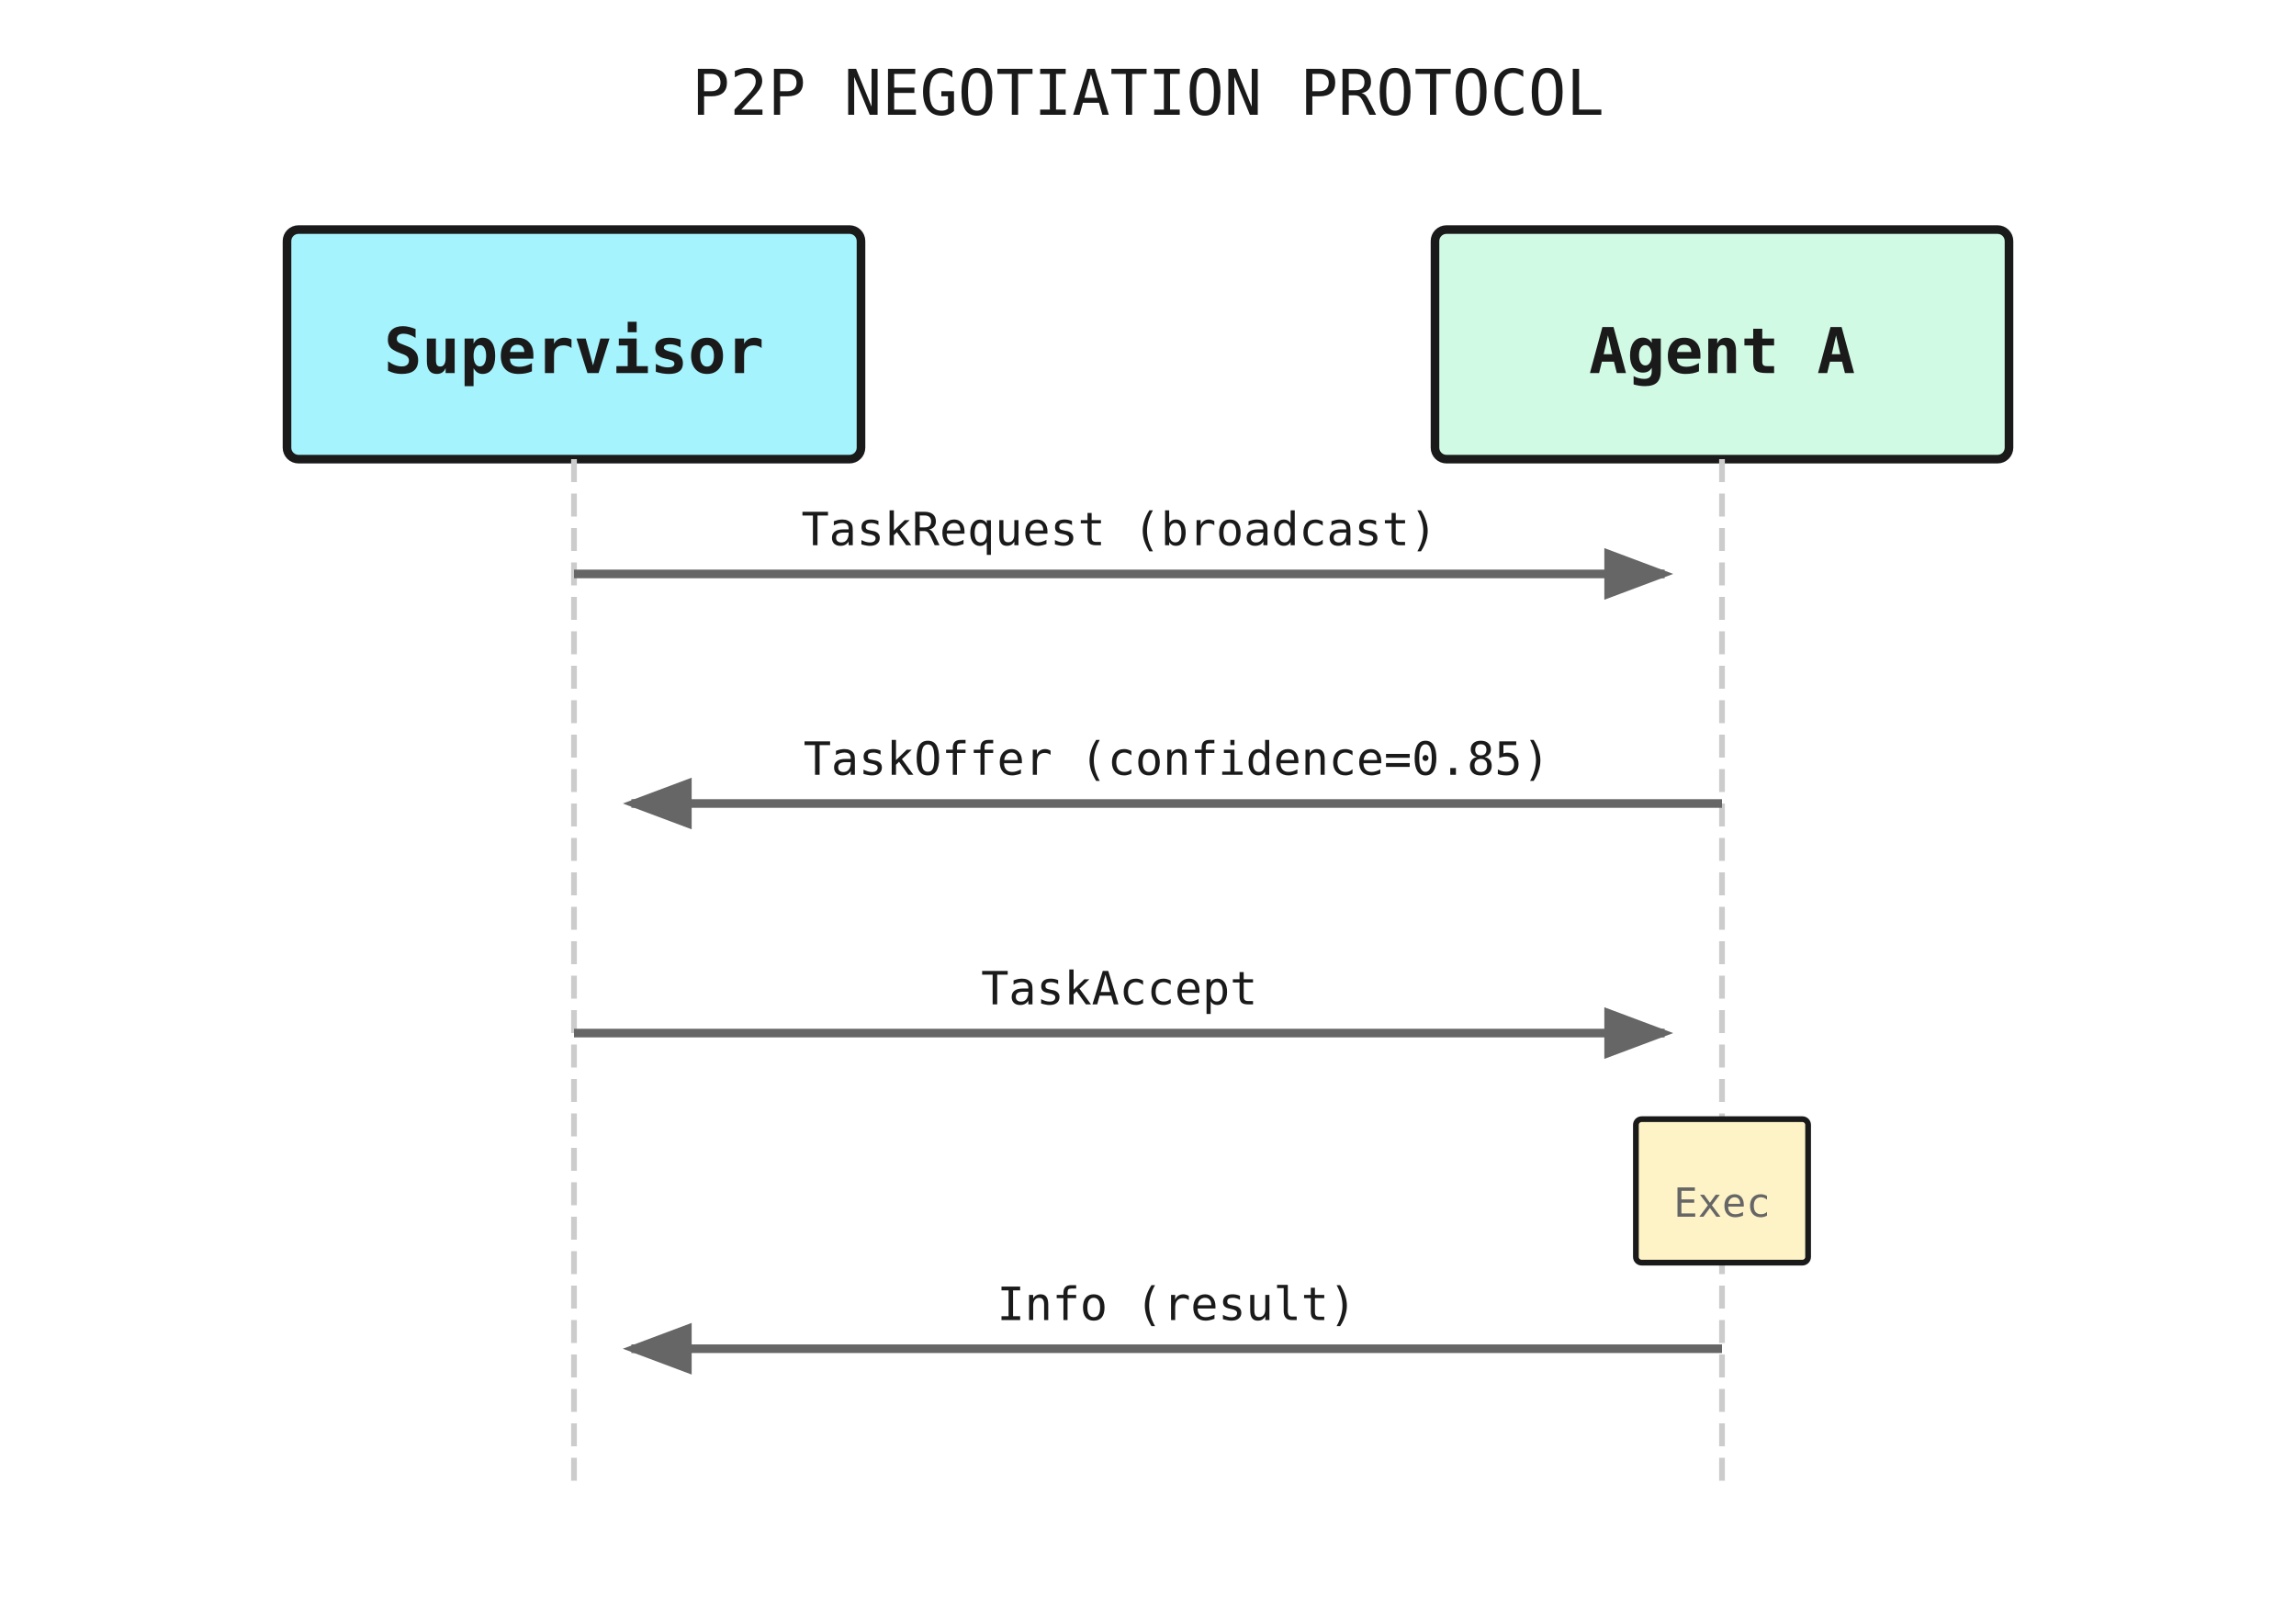
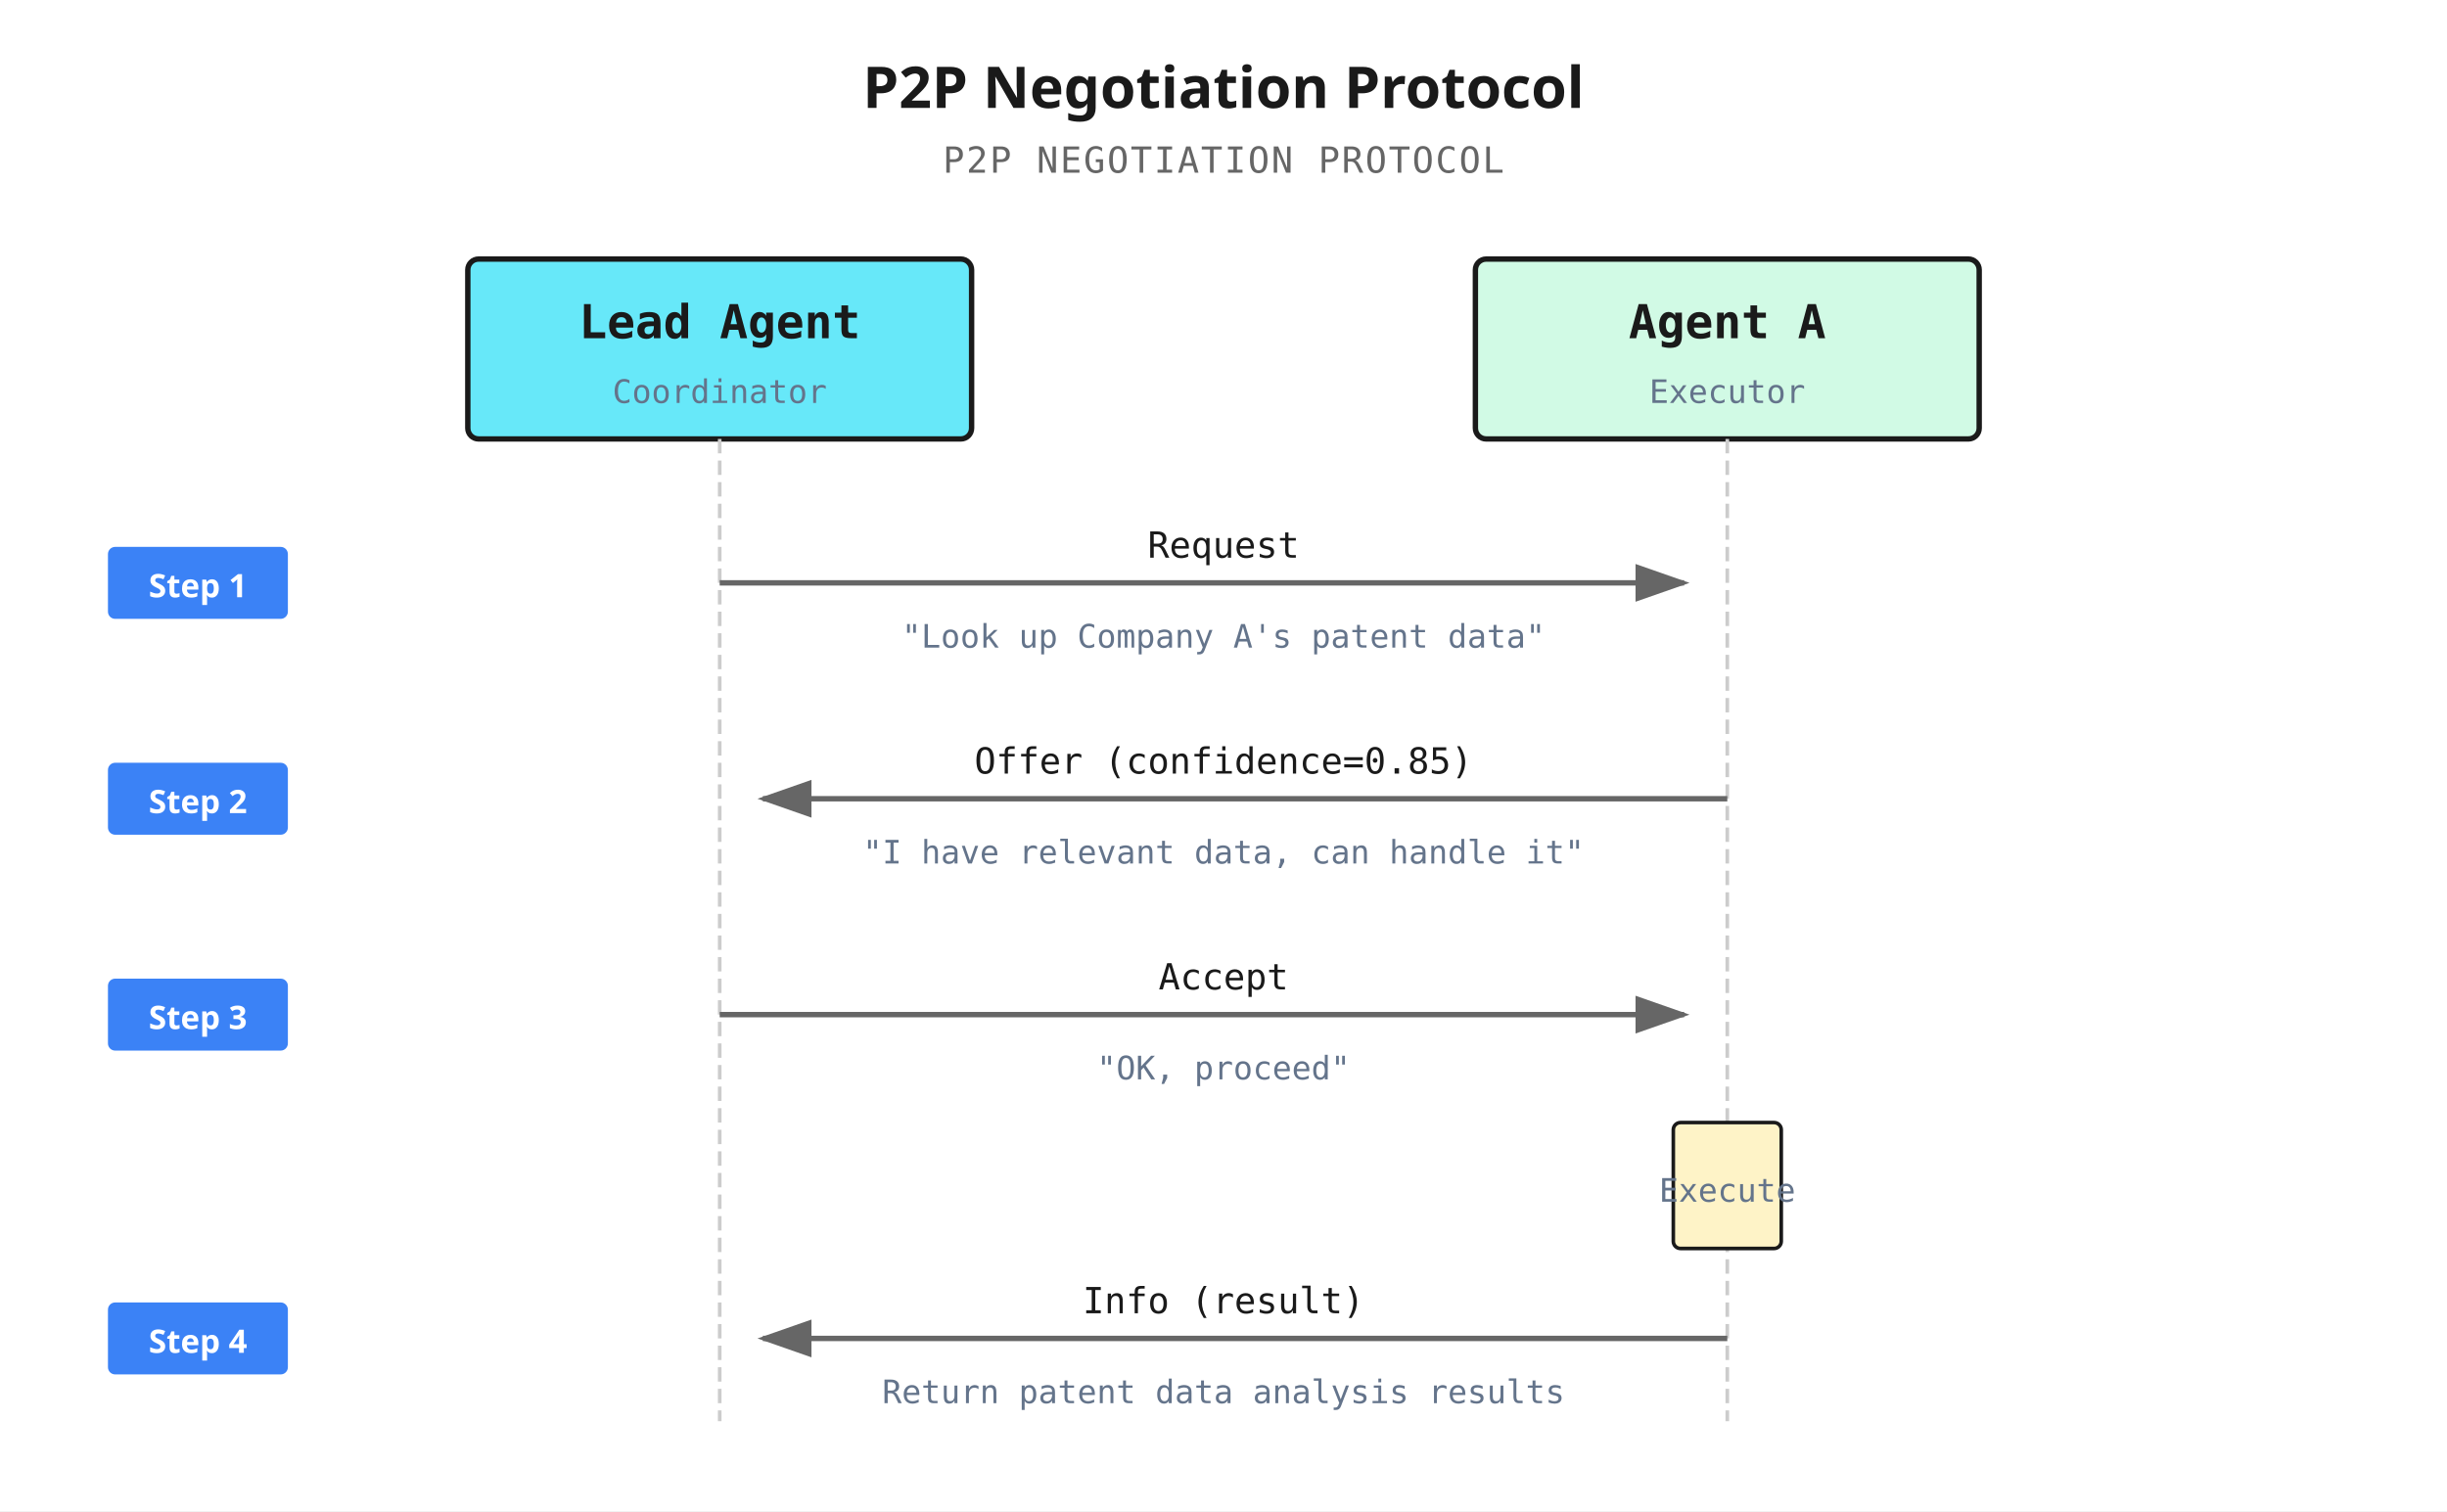
- <svg xmlns="http://www.w3.org/2000/svg" viewBox="0 0 400 280">
+ <svg xmlns="http://www.w3.org/2000/svg" viewBox="0 0 680 420">
  <defs>
    <style>
-       .label { font: 500 9px 'SF Mono', 'Menlo', 'Monaco', monospace; fill: #666; text-anchor: middle; }
-       .box-text { font: 600 11px 'SF Mono', 'Menlo', 'Monaco', monospace; fill: #1a1a1a; text-anchor: middle; }
-       .msg-text { font: 400 8px 'SF Mono', 'Menlo', 'Monaco', monospace; fill: #1a1a1a; }
+       .title { font: 700 16px 'SF Mono', 'PingFang SC', sans-serif; fill: #1a1a1a; text-anchor: middle; }
+       .label { font: 500 10px 'SF Mono', 'Menlo', 'Monaco', monospace; fill: #666; text-anchor: middle; letter-spacing: 0.5px; }
+       .box-text { font: 600 13px 'SF Mono', 'PingFang SC', monospace; fill: #1a1a1a; text-anchor: middle; }
+       .sublabel { font: 500 9px 'SF Mono', 'PingFang SC', monospace; fill: #64748b; text-anchor: middle; }
+       .msg-text { font: 500 10px 'SF Mono', 'PingFang SC', monospace; fill: #1a1a1a; text-anchor: middle; }
    </style>
-     <marker id="arrow-p2p" markerWidth="8" markerHeight="6" refX="7" refY="3" orient="auto">
-       <polygon points="0 0, 8 3, 0 6" fill="#666" />
+     <marker id="arrow" markerWidth="10" markerHeight="7" refX="9" refY="3.5" orient="auto">
+       <polygon points="0 0, 10 3.5, 0 7" fill="#666" />
    </marker>
  </defs>
-   <rect width="400" height="280" fill="#fff" />
-   <text x="200" y="20" class="label" style="font-size: 11px; fill: #1a1a1a;">P2P NEGOTIATION PROTOCOL</text>
-   <rect x="50" y="40" width="100" height="40" fill="#a5f3fc" stroke="#1a1a1a" stroke-width="1.5" rx="2" />
-   <text x="100" y="65" class="box-text">Supervisor</text>
-   <rect x="250" y="40" width="100" height="40" fill="#d1fae5" stroke="#1a1a1a" stroke-width="1.5" rx="2" />
-   <text x="300" y="65" class="box-text">Agent A</text>
-   <line x1="100" y1="80" x2="100" y2="260" stroke="#ccc" stroke-width="1" stroke-dasharray="4,2" />
-   <line x1="300" y1="80" x2="300" y2="260" stroke="#ccc" stroke-width="1" stroke-dasharray="4,2" />
-   <line x1="100" y1="100" x2="290" y2="100" stroke="#666" stroke-width="1.5" marker-end="url(#arrow-p2p)" />
-   <text x="195" y="95" class="msg-text" text-anchor="middle">TaskRequest (broadcast)</text>
-   <line x1="300" y1="140" x2="110" y2="140" stroke="#666" stroke-width="1.5" marker-end="url(#arrow-p2p)" />
-   <text x="205" y="135" class="msg-text" text-anchor="middle">TaskOffer (confidence=0.85)</text>
-   <line x1="100" y1="180" x2="290" y2="180" stroke="#666" stroke-width="1.5" marker-end="url(#arrow-p2p)" />
-   <text x="195" y="175" class="msg-text" text-anchor="middle">TaskAccept</text>
-   <rect x="285" y="195" width="30" height="25" fill="#fef3c7" stroke="#1a1a1a" stroke-width="1" rx="1" />
-   <text x="300" y="212" class="label" style="font-size: 7px;">Exec</text>
-   <line x1="300" y1="235" x2="110" y2="235" stroke="#666" stroke-width="1.5" marker-end="url(#arrow-p2p)" />
-   <text x="205" y="230" class="msg-text" text-anchor="middle">Info (result)</text>
+   <rect width="680" height="420" fill="#fff" />
+   <text x="340" y="30" class="title">P2P Negotiation Protocol</text>
+   <text x="340" y="48" class="label">P2P NEGOTIATION PROTOCOL</text>
+   <rect x="130" y="72" width="140" height="50" fill="#67e8f9" stroke="#1a1a1a" stroke-width="1.5" rx="3" />
+   <text x="200" y="94" class="box-text">Lead Agent</text>
+   <text x="200" y="112" class="sublabel">Coordinator</text>
+   <rect x="410" y="72" width="140" height="50" fill="#d1fae5" stroke="#1a1a1a" stroke-width="1.5" rx="3" />
+   <text x="480" y="94" class="box-text">Agent A</text>
+   <text x="480" y="112" class="sublabel">Executor</text>
+   <line x1="200" y1="122" x2="200" y2="395" stroke="#ccc" stroke-width="1" stroke-dasharray="4,2" />
+   <line x1="480" y1="122" x2="480" y2="395" stroke="#ccc" stroke-width="1" stroke-dasharray="4,2" />
+   <rect x="30" y="152" width="50" height="20" fill="#3b82f6" rx="2" />
+   <text x="55" y="166" style="font: 600 9px 'SF Mono', sans-serif; fill: #fff; text-anchor: middle;">Step 1</text>
+   <rect x="30" y="212" width="50" height="20" fill="#3b82f6" rx="2" />
+   <text x="55" y="226" style="font: 600 9px 'SF Mono', sans-serif; fill: #fff; text-anchor: middle;">Step 2</text>
+   <rect x="30" y="272" width="50" height="20" fill="#3b82f6" rx="2" />
+   <text x="55" y="286" style="font: 600 9px 'SF Mono', sans-serif; fill: #fff; text-anchor: middle;">Step 3</text>
+   <rect x="30" y="362" width="50" height="20" fill="#3b82f6" rx="2" />
+   <text x="55" y="376" style="font: 600 9px 'SF Mono', sans-serif; fill: #fff; text-anchor: middle;">Step 4</text>
+   <line x1="200" y1="162" x2="468" y2="162" stroke="#666" stroke-width="1.5" marker-end="url(#arrow)" />
+   <text x="340" y="155" class="msg-text">Request</text>
+   <text x="340" y="180" class="sublabel">"Look up Company A's patent data"</text>
+   <line x1="480" y1="222" x2="212" y2="222" stroke="#666" stroke-width="1.5" marker-end="url(#arrow)" />
+   <text x="340" y="215" class="msg-text">Offer (confidence=0.85)</text>
+   <text x="340" y="240" class="sublabel">"I have relevant data, can handle it"</text>
+   <line x1="200" y1="282" x2="468" y2="282" stroke="#666" stroke-width="1.5" marker-end="url(#arrow)" />
+   <text x="340" y="275" class="msg-text">Accept</text>
+   <text x="340" y="300" class="sublabel">"OK, proceed"</text>
+   <rect x="465" y="312" width="30" height="35" fill="#fef3c7" stroke="#1a1a1a" stroke-width="1" rx="2" />
+   <text x="480" y="334" class="sublabel">Execute</text>
+   <line x1="480" y1="372" x2="212" y2="372" stroke="#666" stroke-width="1.5" marker-end="url(#arrow)" />
+   <text x="340" y="365" class="msg-text">Info (result)</text>
+   <text x="340" y="390" class="sublabel">Return patent data analysis results</text>
</svg>
